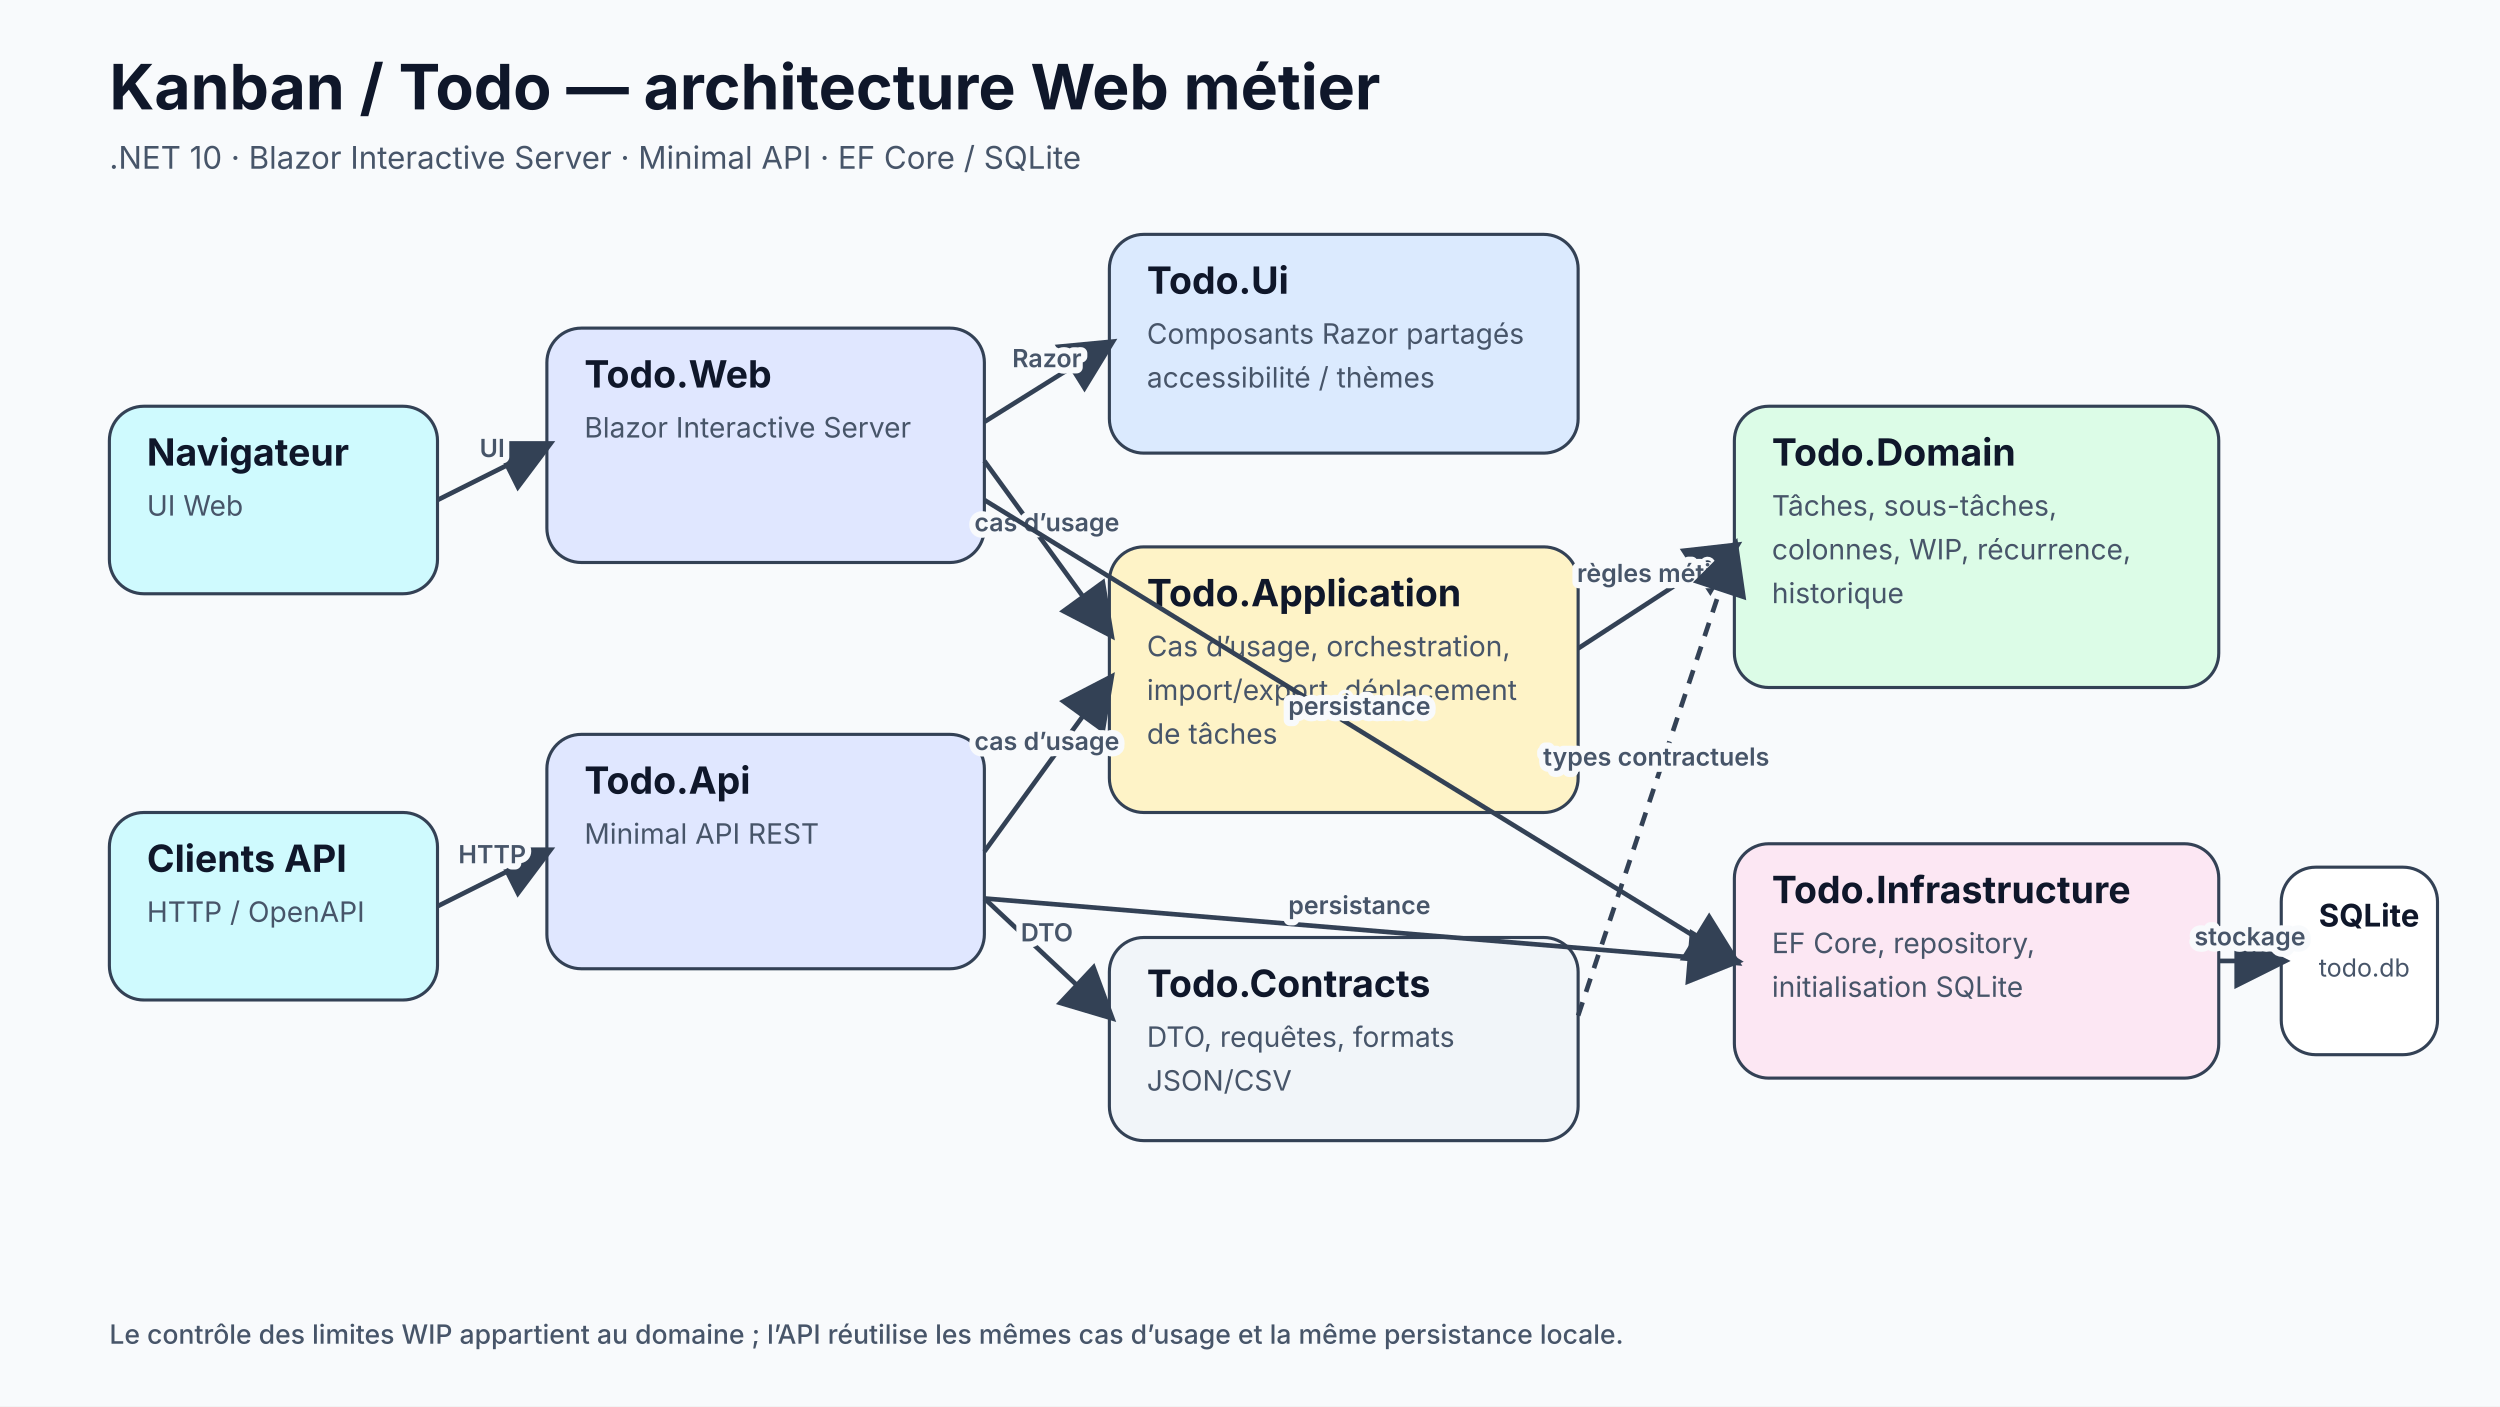
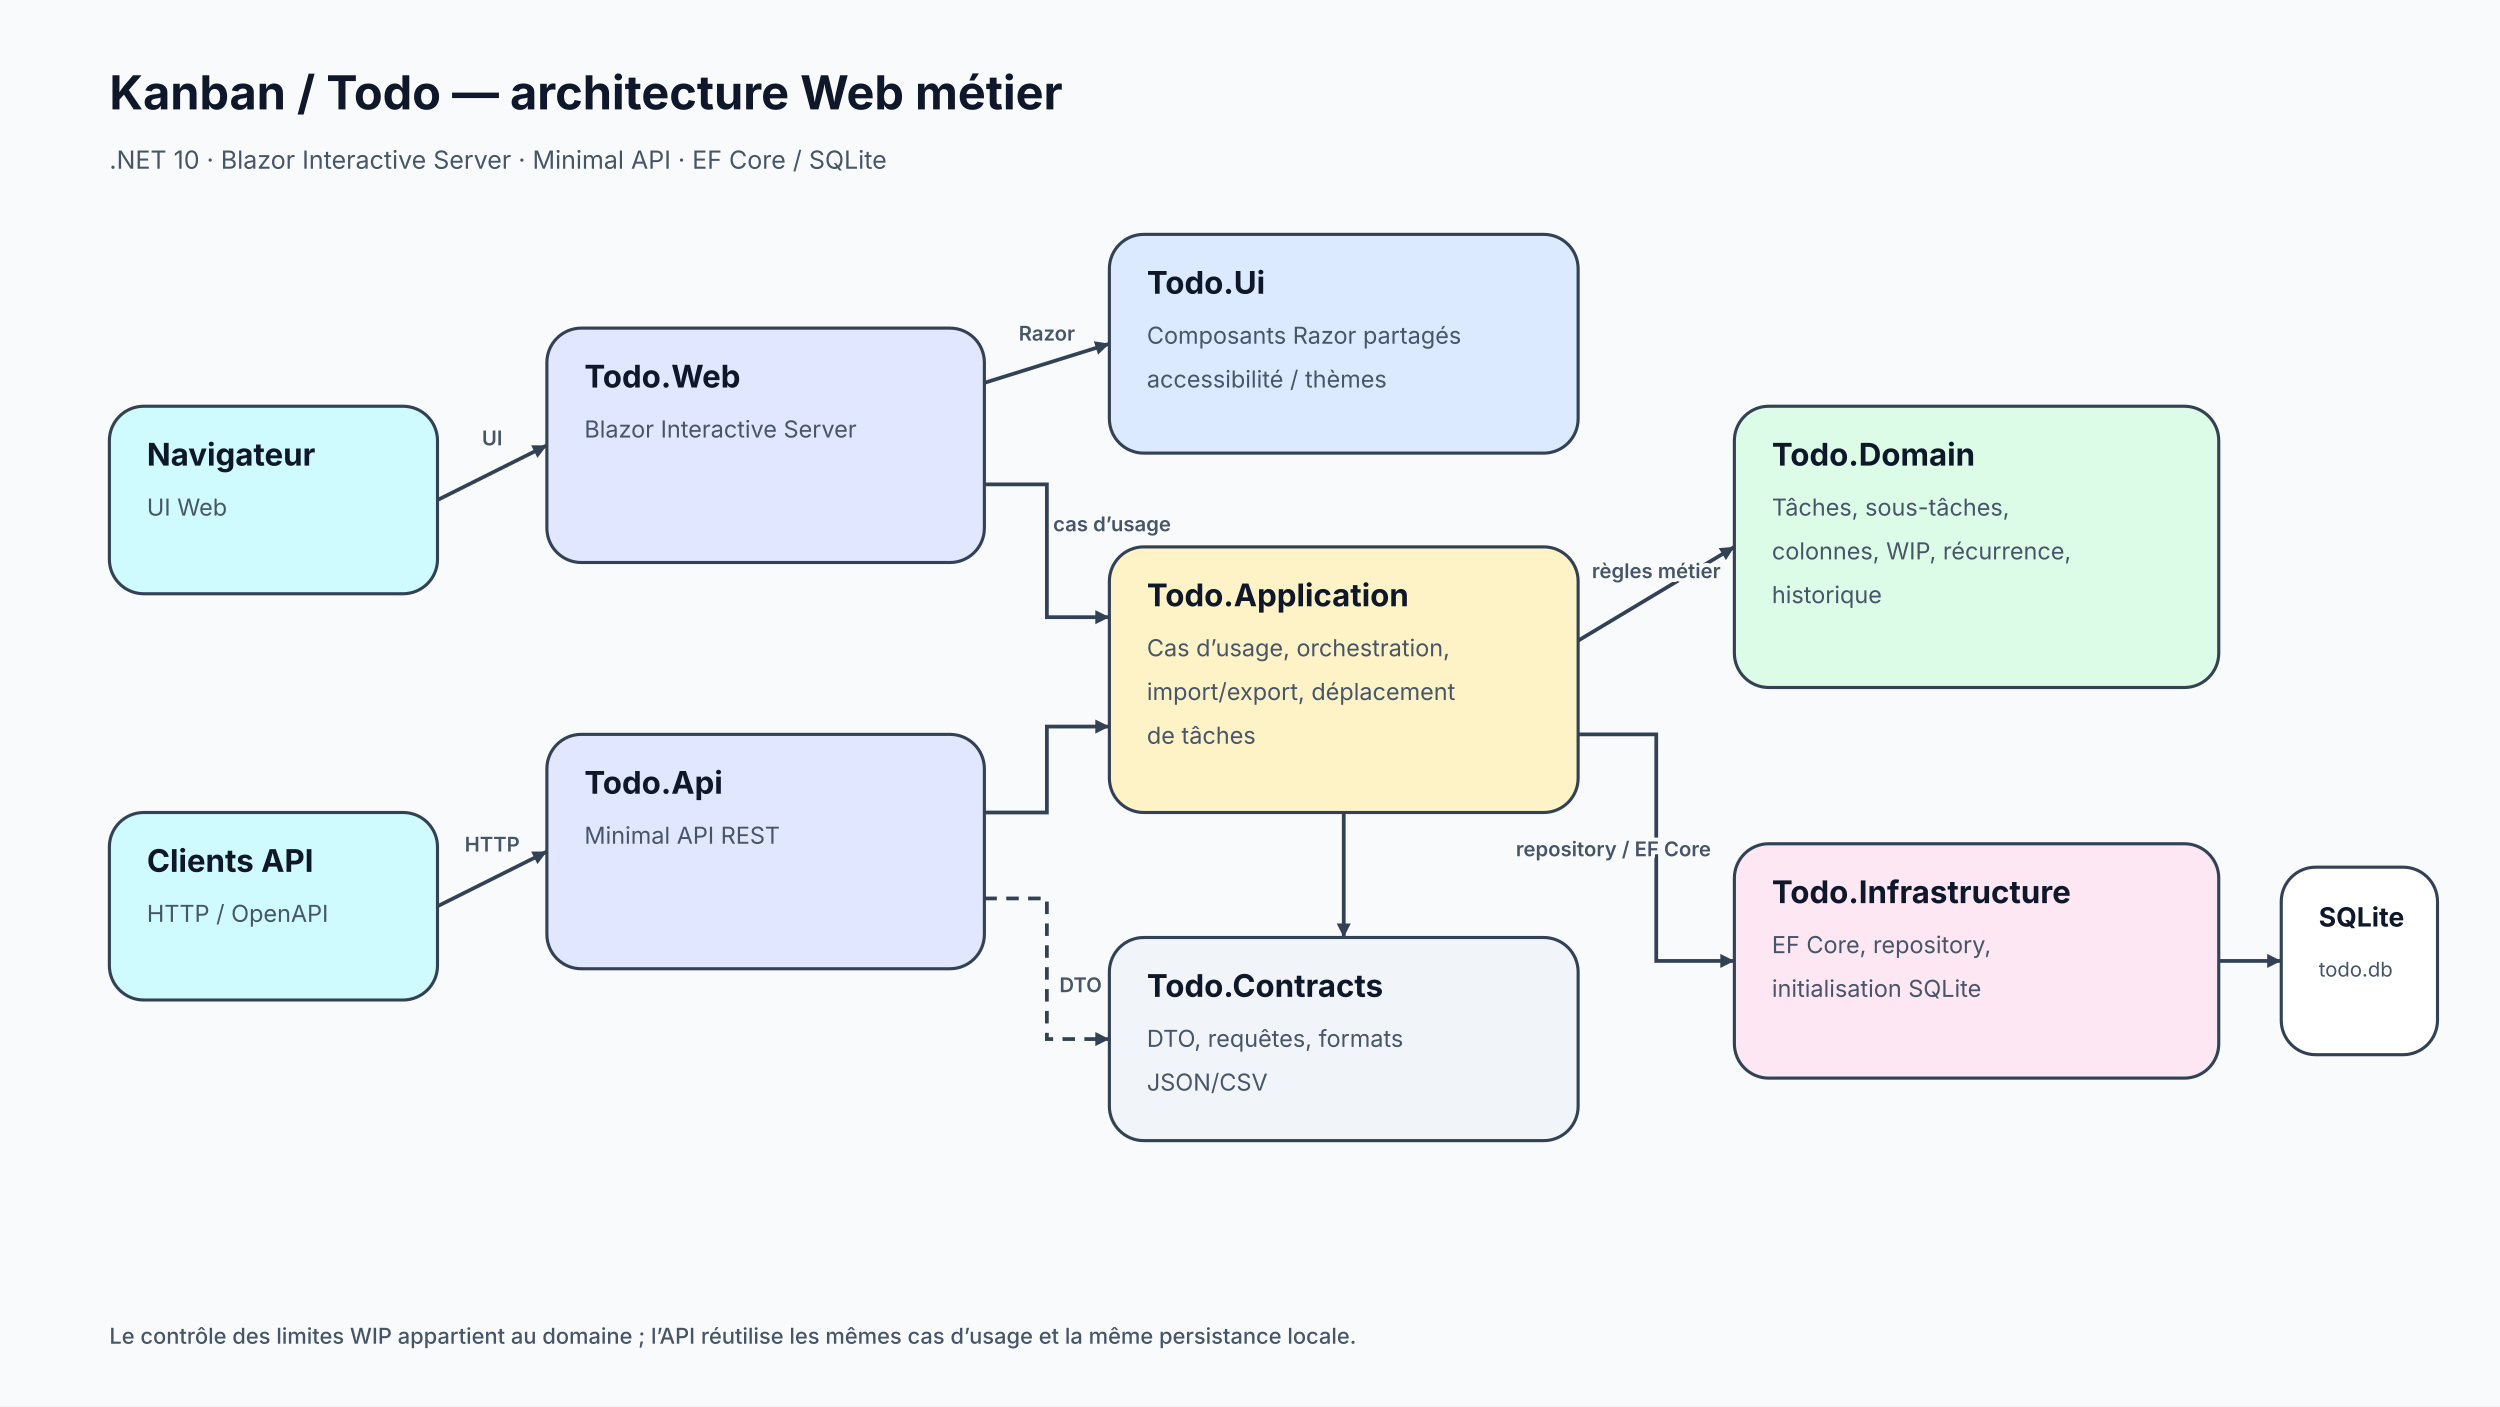
<svg xmlns="http://www.w3.org/2000/svg" width="1600" height="900" viewBox="0 0 1600 900" role="img" aria-labelledby="title desc">
  <defs>
-     <marker id="arrow" markerWidth="12" markerHeight="12" refX="10" refY="6" orient="auto-start-reverse">
-       <path d="M0,0 L12,6 L0,12 z" fill="#334155" />
+     <marker id="arrow" markerWidth="9" markerHeight="9" refX="9" refY="4.5" orient="auto-start-reverse" markerUnits="userSpaceOnUse" viewBox="0 0 9 9">
+       <path d="M0,0 L9,4.5 L0,9 z" fill="#334155" />
    </marker>
    <style>
-     .heading { font: 700 40px Inter, system-ui, sans-serif; fill: #0f172a; }
-     .subtitle { font: 400 20px Inter, system-ui, sans-serif; fill: #475569; }
+     .heading { font: 700 30px Inter, system-ui, sans-serif; fill: #0f172a; }
+     .subtitle { font: 400 16px Inter, system-ui, sans-serif; fill: #475569; }
    .title { font-family: Inter, system-ui, sans-serif; font-weight: 700; fill: #0f172a; }
    .body { font-family: Inter, system-ui, sans-serif; font-weight: 400; fill: #475569; }
-     .edge { font: 600 16px Inter, system-ui, sans-serif; fill: #475569; paint-order: stroke; stroke: #f8fafc; stroke-width: 8px; stroke-linejoin: round; }
-     .note { font: 500 17px Inter, system-ui, sans-serif; fill: #475569; }
+     .edge { font: 600 13px Inter, system-ui, sans-serif; fill: #475569; paint-order: stroke; stroke: #f8fafc; stroke-width: 5px; stroke-linejoin: round; }
+     .note { font: 500 14px Inter, system-ui, sans-serif; fill: #475569; }
  </style>
  </defs>
  <rect width="1600" height="900" fill="#f8fafc" />
  <text x="70" y="70" class="heading">Kanban / Todo — architecture Web métier</text>
  <text x="70" y="108" class="subtitle">.NET 10 · Blazor Interactive Server · Minimal API · EF Core / SQLite</text>
  <rect x="70" y="260" width="210" height="120" rx="22" fill="#cffafe" stroke="#334155" stroke-width="2" />
-   <text x="94" y="298" class="title" font-size="24">Navigateur</text>
-   <text x="94" y="330" class="body" font-size="18">UI Web</text>
+   <text x="94" y="298" class="title" font-size="20">Navigateur</text>
+   <text x="94" y="330" class="body" font-size="15">UI Web</text>
  <rect x="70" y="520" width="210" height="120" rx="22" fill="#cffafe" stroke="#334155" stroke-width="2" />
-   <text x="94" y="558" class="title" font-size="24">Clients API</text>
-   <text x="94" y="590" class="body" font-size="18">HTTP / OpenAPI</text>
+   <text x="94" y="558" class="title" font-size="20">Clients API</text>
+   <text x="94" y="590" class="body" font-size="15">HTTP / OpenAPI</text>
  <rect x="350" y="210" width="280" height="150" rx="22" fill="#e0e7ff" stroke="#334155" stroke-width="2" />
-   <text x="374" y="248" class="title" font-size="24">Todo.Web</text>
-   <text x="374" y="280" class="body" font-size="18">Blazor Interactive Server</text>
+   <text x="374" y="248" class="title" font-size="20">Todo.Web</text>
+   <text x="374" y="280" class="body" font-size="15">Blazor Interactive Server</text>
  <rect x="350" y="470" width="280" height="150" rx="22" fill="#e0e7ff" stroke="#334155" stroke-width="2" />
-   <text x="374" y="508" class="title" font-size="24">Todo.Api</text>
-   <text x="374" y="540" class="body" font-size="18">Minimal API REST</text>
+   <text x="374" y="508" class="title" font-size="20">Todo.Api</text>
+   <text x="374" y="540" class="body" font-size="15">Minimal API REST</text>
  <rect x="710" y="150" width="300" height="140" rx="22" fill="#dbeafe" stroke="#334155" stroke-width="2" />
-   <text x="734" y="188" class="title" font-size="24">Todo.Ui</text>
-   <text x="734" y="220" class="body" font-size="18">Composants Razor partagés</text>
-   <text x="734" y="248" class="body" font-size="18">accessibilité / thèmes</text>
+   <text x="734" y="188" class="title" font-size="20">Todo.Ui</text>
+   <text x="734" y="220" class="body" font-size="15">Composants Razor partagés</text>
+   <text x="734" y="248" class="body" font-size="15">accessibilité / thèmes</text>
  <rect x="710" y="350" width="300" height="170" rx="22" fill="#fef3c7" stroke="#334155" stroke-width="2" />
-   <text x="734" y="388" class="title" font-size="24">Todo.Application</text>
-   <text x="734" y="420" class="body" font-size="18">Cas d’usage, orchestration,</text>
-   <text x="734" y="448" class="body" font-size="18">import/export, déplacement</text>
-   <text x="734" y="476" class="body" font-size="18">de tâches</text>
+   <text x="734" y="388" class="title" font-size="20">Todo.Application</text>
+   <text x="734" y="420" class="body" font-size="15">Cas d’usage, orchestration,</text>
+   <text x="734" y="448" class="body" font-size="15">import/export, déplacement</text>
+   <text x="734" y="476" class="body" font-size="15">de tâches</text>
  <rect x="710" y="600" width="300" height="130" rx="22" fill="#f1f5f9" stroke="#334155" stroke-width="2" />
-   <text x="734" y="638" class="title" font-size="24">Todo.Contracts</text>
-   <text x="734" y="670" class="body" font-size="18">DTO, requêtes, formats</text>
-   <text x="734" y="698" class="body" font-size="18">JSON/CSV</text>
+   <text x="734" y="638" class="title" font-size="20">Todo.Contracts</text>
+   <text x="734" y="670" class="body" font-size="15">DTO, requêtes, formats</text>
+   <text x="734" y="698" class="body" font-size="15">JSON/CSV</text>
  <rect x="1110" y="260" width="310" height="180" rx="22" fill="#dcfce7" stroke="#334155" stroke-width="2" />
-   <text x="1134" y="298" class="title" font-size="24">Todo.Domain</text>
-   <text x="1134" y="330" class="body" font-size="18">Tâches, sous-tâches,</text>
-   <text x="1134" y="358" class="body" font-size="18">colonnes, WIP, récurrence,</text>
-   <text x="1134" y="386" class="body" font-size="18">historique</text>
+   <text x="1134" y="298" class="title" font-size="20">Todo.Domain</text>
+   <text x="1134" y="330" class="body" font-size="15">Tâches, sous-tâches,</text>
+   <text x="1134" y="358" class="body" font-size="15">colonnes, WIP, récurrence,</text>
+   <text x="1134" y="386" class="body" font-size="15">historique</text>
  <rect x="1110" y="540" width="310" height="150" rx="22" fill="#fce7f3" stroke="#334155" stroke-width="2" />
-   <text x="1134" y="578" class="title" font-size="24">Todo.Infrastructure</text>
-   <text x="1134" y="610" class="body" font-size="18">EF Core, repository,</text>
-   <text x="1134" y="638" class="body" font-size="18">initialisation SQLite</text>
+   <text x="1134" y="578" class="title" font-size="20">Todo.Infrastructure</text>
+   <text x="1134" y="610" class="body" font-size="15">EF Core, repository,</text>
+   <text x="1134" y="638" class="body" font-size="15">initialisation SQLite</text>
  <rect x="1460" y="555" width="100" height="120" rx="22" fill="#ffffff" stroke="#334155" stroke-width="2" />
-   <text x="1484" y="593" class="title" font-size="20">SQLite</text>
-   <text x="1484" y="625" class="body" font-size="16">todo.db</text>
-   <line x1="280" y1="320" x2="350" y2="285" stroke="#334155" stroke-width="3" marker-end="url(#arrow)" />
-   <text x="315.0" y="292.5" text-anchor="middle" class="edge">UI</text>
-   <line x1="280" y1="580" x2="350" y2="545" stroke="#334155" stroke-width="3" marker-end="url(#arrow)" />
-   <text x="315.0" y="552.5" text-anchor="middle" class="edge">HTTP</text>
-   <line x1="630" y1="270" x2="710" y2="220" stroke="#334155" stroke-width="3" marker-end="url(#arrow)" />
-   <text x="670.0" y="235.0" text-anchor="middle" class="edge">Razor</text>
-   <line x1="630" y1="295" x2="710" y2="405" stroke="#334155" stroke-width="3" marker-end="url(#arrow)" />
-   <text x="670.0" y="340.0" text-anchor="middle" class="edge">cas d’usage</text>
-   <line x1="630" y1="545" x2="710" y2="435" stroke="#334155" stroke-width="3" marker-end="url(#arrow)" />
-   <text x="670.0" y="480.0" text-anchor="middle" class="edge">cas d’usage</text>
-   <line x1="630" y1="575" x2="710" y2="650" stroke="#334155" stroke-width="3" marker-end="url(#arrow)" />
-   <text x="670.0" y="602.5" text-anchor="middle" class="edge">DTO</text>
-   <line x1="1010" y1="415" x2="1110" y2="350" stroke="#334155" stroke-width="3" marker-end="url(#arrow)" />
-   <text x="1060.0" y="372.5" text-anchor="middle" class="edge">règles métier</text>
-   <line x1="1010" y1="650" x2="1110" y2="350" stroke="#334155" stroke-width="3" marker-end="url(#arrow)" stroke-dasharray="9 7" />
-   <text x="1060.0" y="490.0" text-anchor="middle" class="edge">types contractuels</text>
-   <line x1="630" y1="320" x2="1110" y2="615" stroke="#334155" stroke-width="3" marker-end="url(#arrow)" />
-   <text x="870.0" y="457.5" text-anchor="middle" class="edge">persistance</text>
-   <line x1="630" y1="575" x2="1110" y2="615" stroke="#334155" stroke-width="3" marker-end="url(#arrow)" />
-   <text x="870.0" y="585.0" text-anchor="middle" class="edge">persistance</text>
-   <line x1="1420" y1="615" x2="1460" y2="615" stroke="#334155" stroke-width="3" marker-end="url(#arrow)" />
-   <text x="1440.0" y="605.0" text-anchor="middle" class="edge">stockage</text>
+   <text x="1484" y="593" class="title" font-size="17">SQLite</text>
+   <text x="1484" y="625" class="body" font-size="13">todo.db</text>
+   <line x1="280" y1="320" x2="350" y2="285" stroke="#334155" stroke-width="2.4" marker-end="url(#arrow)" />
+   <text x="315" y="285" text-anchor="middle" class="edge">UI</text>
+   <line x1="280" y1="580" x2="350" y2="545" stroke="#334155" stroke-width="2.4" marker-end="url(#arrow)" />
+   <text x="315" y="545" text-anchor="middle" class="edge">HTTP</text>
+   <line x1="630" y1="245" x2="710" y2="220" stroke="#334155" stroke-width="2.4" marker-end="url(#arrow)" />
+   <text x="670" y="218" text-anchor="middle" class="edge">Razor</text>
+   <path d="M630 310 H670 V395 H710" fill="none" stroke="#334155" stroke-width="2.4" marker-end="url(#arrow)" />
+   <path d="M630 520 H670 V465 H710" fill="none" stroke="#334155" stroke-width="2.4" marker-end="url(#arrow)" />
+   <text x="674" y="340" class="edge">cas d’usage</text>
+   <path d="M630 575 H670 V665 H710" fill="none" stroke="#334155" stroke-width="2.4" marker-end="url(#arrow)" stroke-dasharray="8 6" />
+   <text x="678" y="635" class="edge">DTO</text>
+   <line x1="860" y1="520" x2="860" y2="600" stroke="#334155" stroke-width="2.4" marker-end="url(#arrow)" />
+   <line x1="1010" y1="410" x2="1110" y2="350" stroke="#334155" stroke-width="2.4" marker-end="url(#arrow)" />
+   <text x="1060" y="370" text-anchor="middle" class="edge">règles métier</text>
+   <path d="M1010 470 H1060 V615 H1110" fill="none" stroke="#334155" stroke-width="2.4" marker-end="url(#arrow)" />
+   <text x="1095" y="548" text-anchor="end" class="edge">repository / EF Core</text>
+   <line x1="1420" y1="615" x2="1460" y2="615" stroke="#334155" stroke-width="2.4" marker-end="url(#arrow)" />
  <text x="70" y="860" class="note">Le contrôle des limites WIP appartient au domaine ; l’API réutilise les mêmes cas d’usage et la même persistance locale.</text>
</svg>
